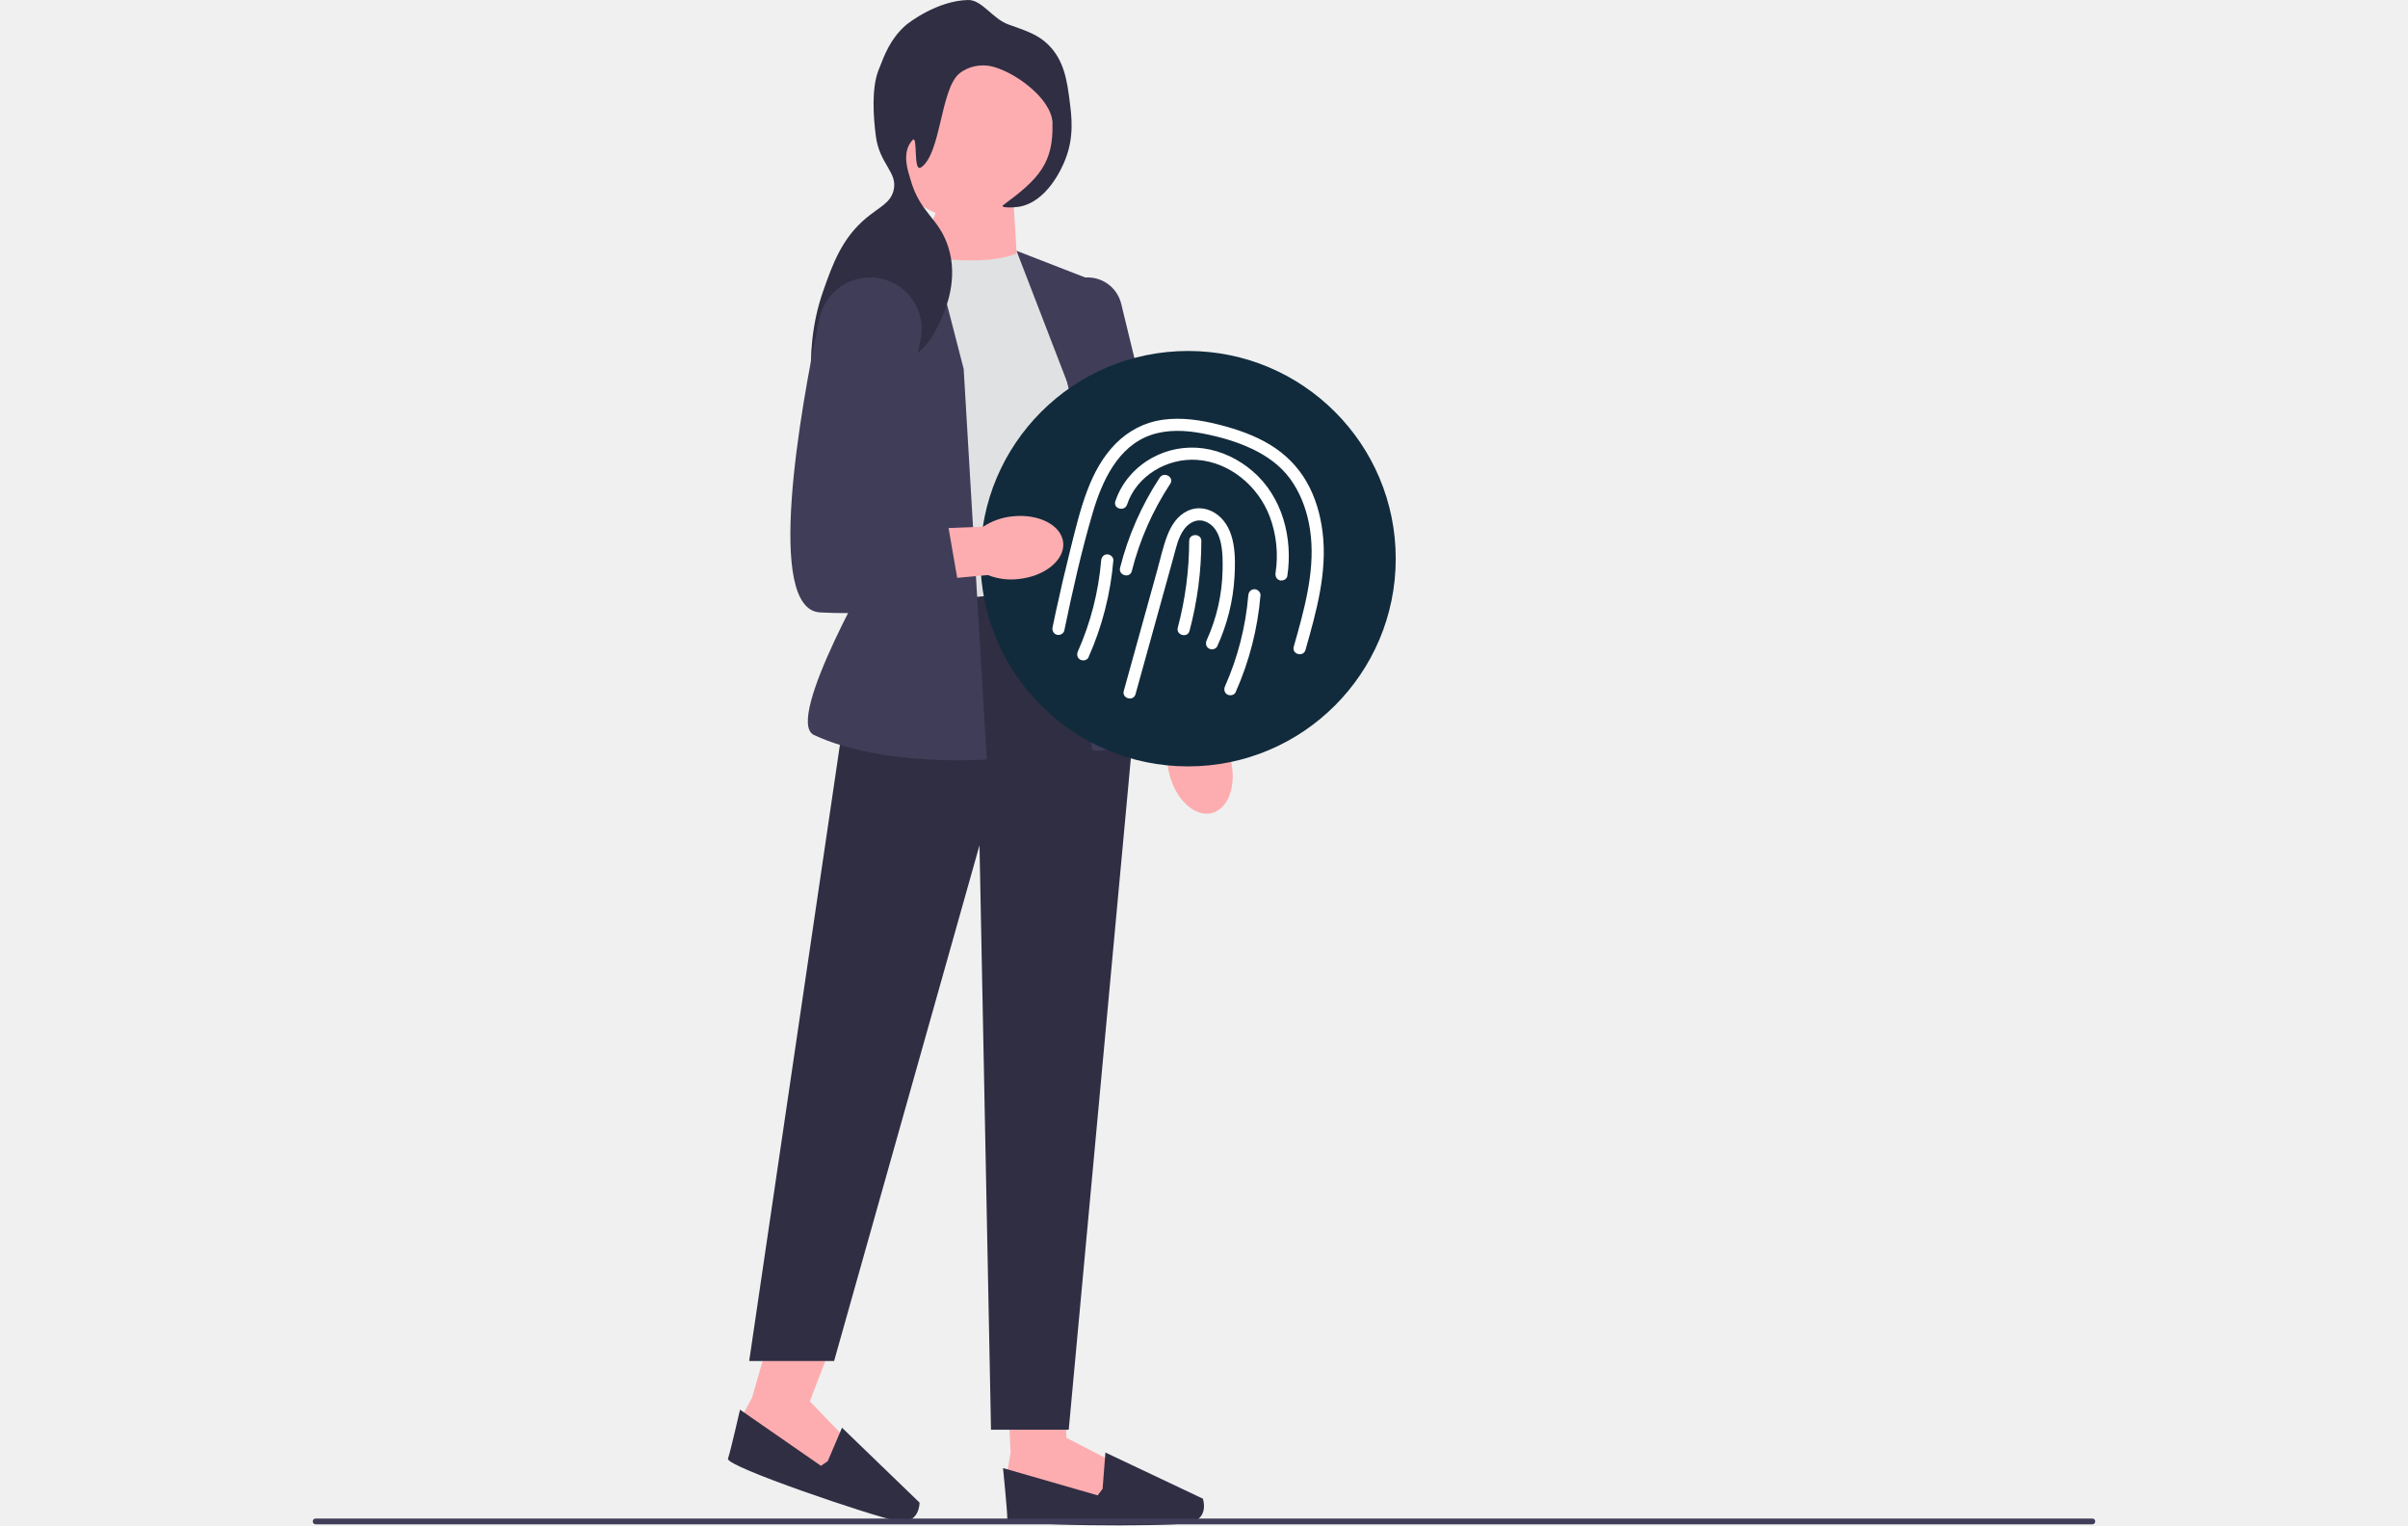
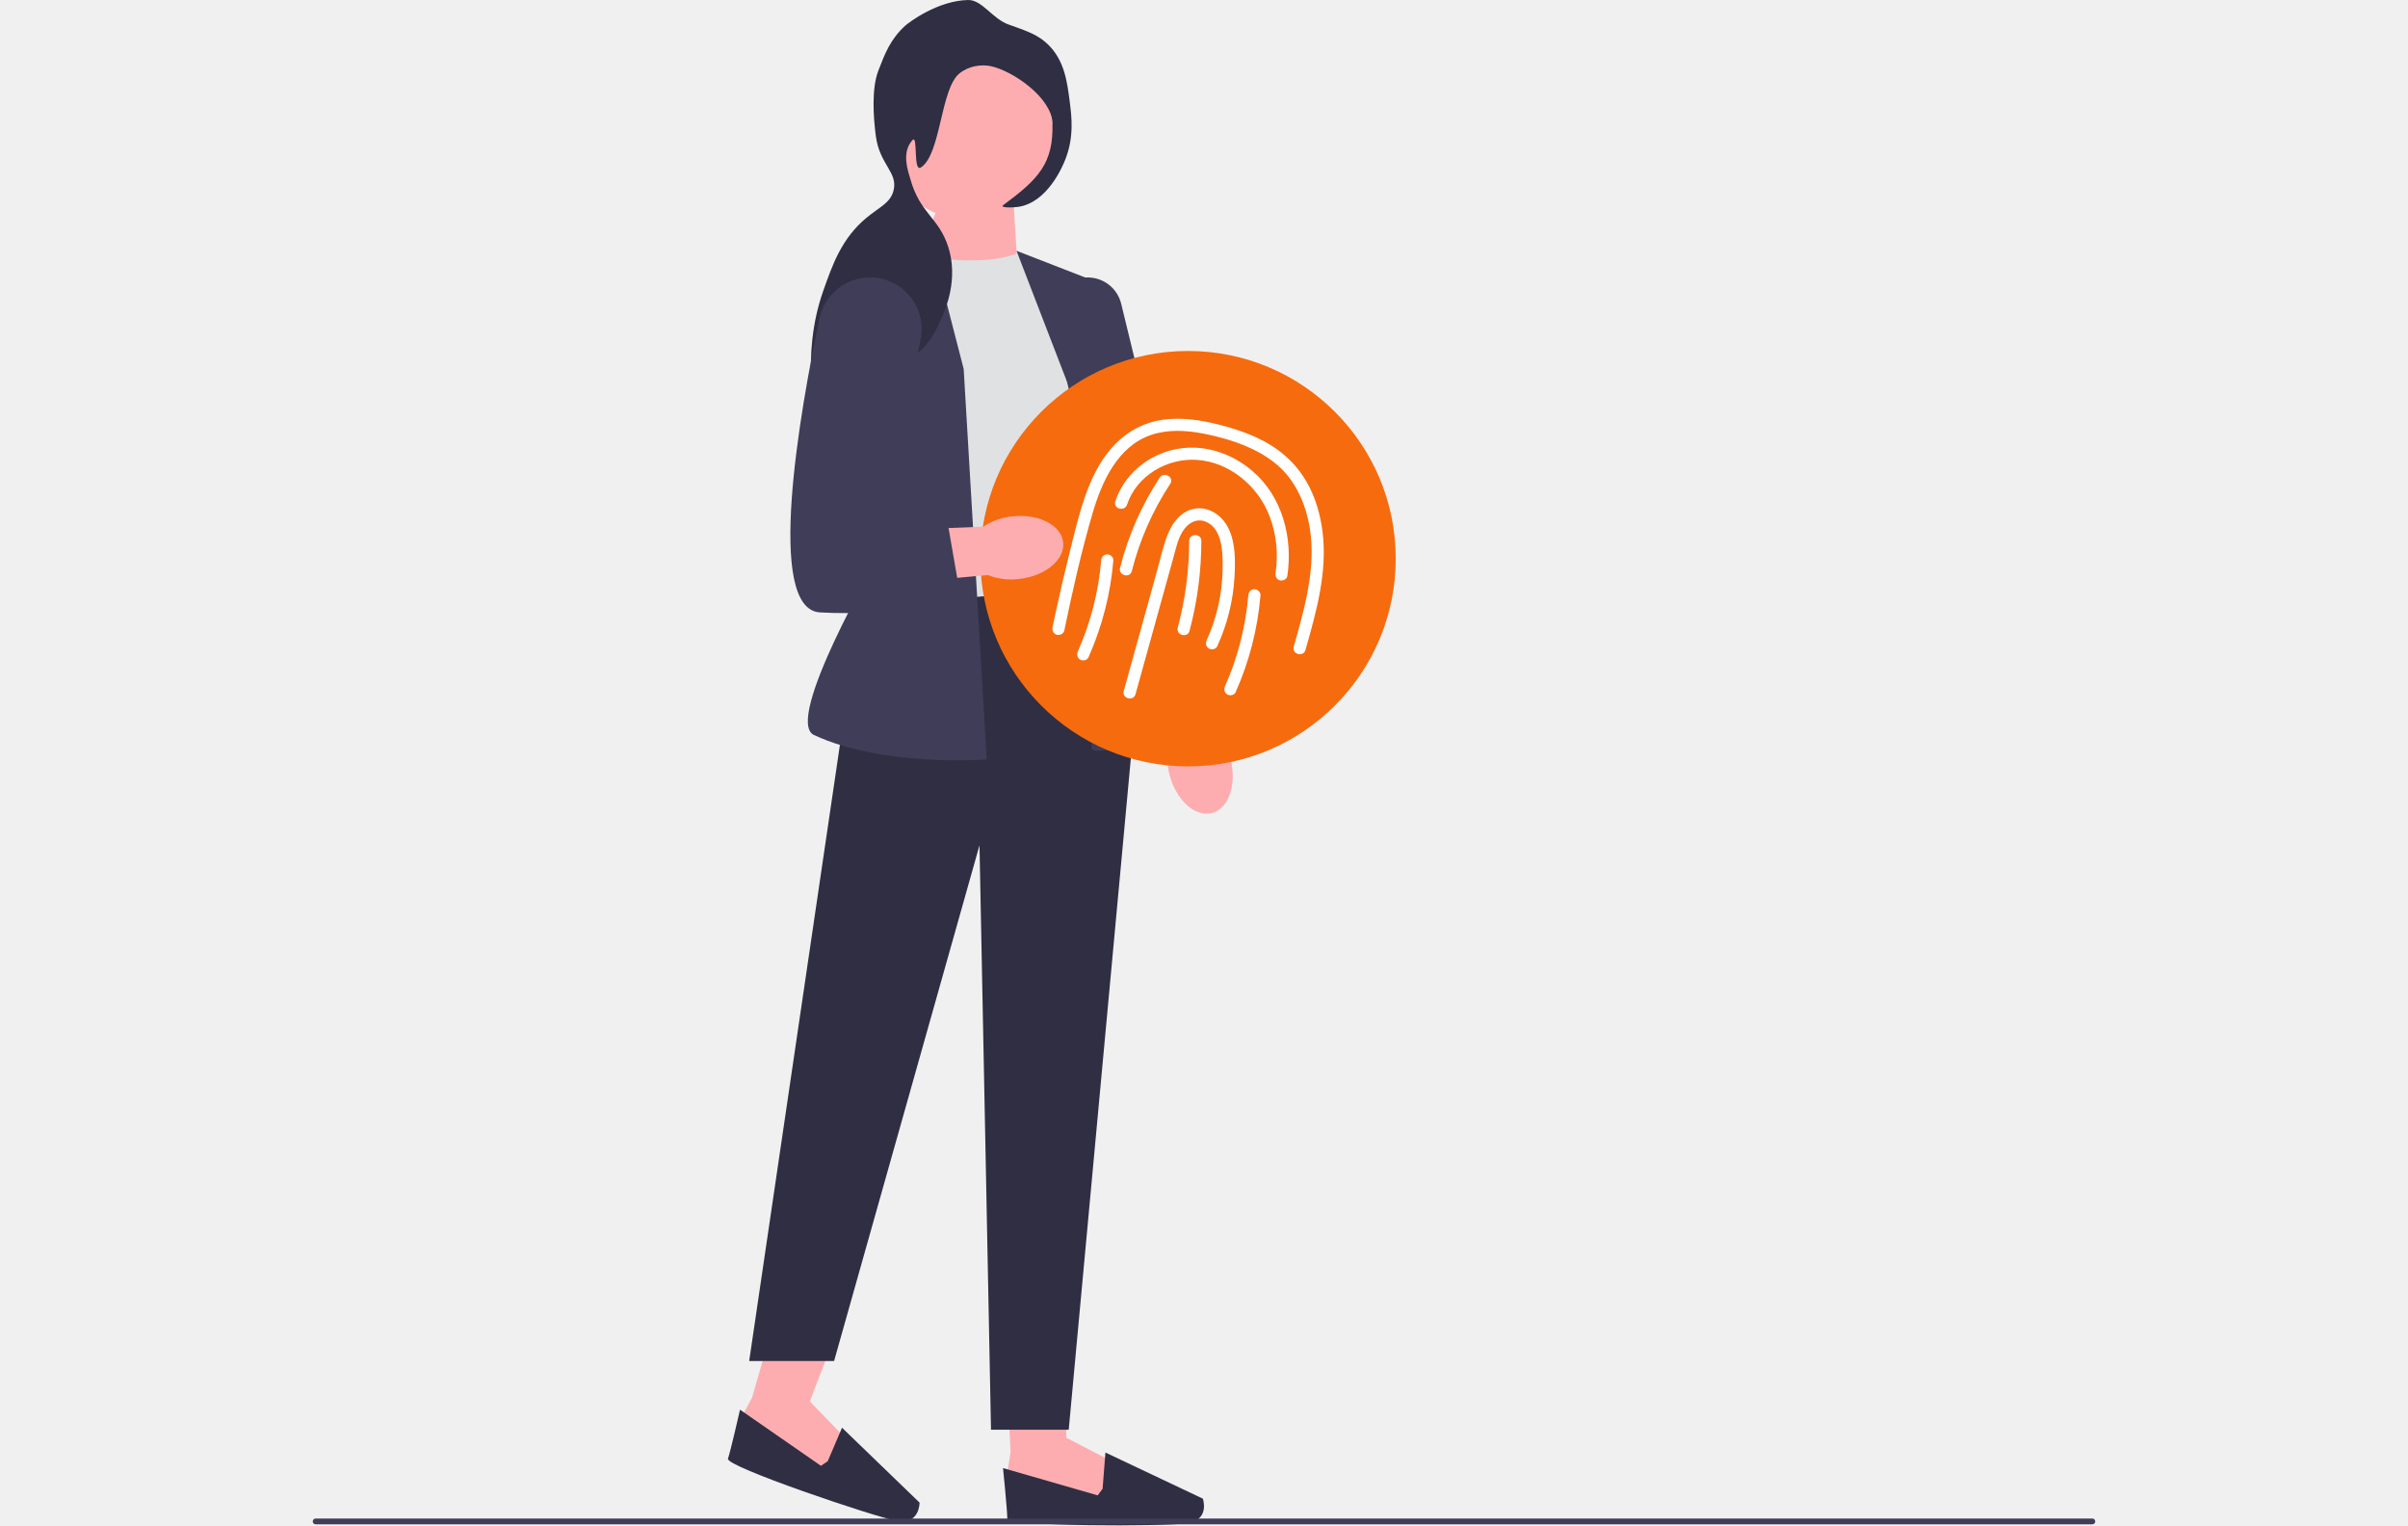
<svg xmlns="http://www.w3.org/2000/svg" width="600" height="380" viewBox="0 0 731.67 625.997">
  <path id="uuid-5ef434d5-ec3b-4be2-96d4-c13c471d6de8-574" d="M376.763,311.697c2.62,10.501-.885,20.354-7.829,22.007-6.944,1.653-14.695-5.518-17.315-16.023-1.106-4.182-1.156-8.566-.145-12.784l-10.519-44.63,21.864-4.459,8.049,44.471c2.886,3.291,4.907,7.207,5.894,11.418,0,0,0,0,0,0Z" fill="#fdadb0" />
  <g>
    <polygon points="285.095 566.897 286.442 596.149 285.093 604.244 289.814 613.687 326.913 617.734 328.937 600.196 309.376 590.078 308.807 573.55 285.095 566.897" fill="#fdadb0" />
    <path d="M324.215,610.989l-2.024,2.698-38.852-11.196s1.753,17.267,1.753,20.639,64.08,3.373,73.723,2.024,6.546-10.118,6.546-10.118l-39.988-18.929-1.158,14.881h0Z" fill="#2f2e43" />
  </g>
  <g>
    <polygon points="188.439 545.365 180.354 573.509 176.486 580.746 177.937 591.204 211.79 606.911 219.319 590.943 204.025 575.097 213.619 550.219 188.439 545.365" fill="#fdadb0" />
    <path d="M211.392,599.657l-2.781,1.909-33.225-23.041s-3.865,16.92-4.945,20.115,59.631,23.703,69.198,25.51,9.44-7.491,9.44-7.491l-31.827-30.73-5.86,13.728h0l-0-0Z" fill="#2f2e43" />
  </g>
  <polygon points="287.71 83.967 289.127 106.973 246.169 109.152 259.471 78.842 287.71 83.967" fill="#fdadb0" />
  <path d="M290.223,103.531c-11.514,5.136-29.931,3.731-50.802,0l-3.262,144.597s65.288,13.126,87.735-11.093l-11.814-118.145-21.857-15.359s0,0,0,0Z" fill="#e0e1e2" />
  <polygon points="316.805 240.579 224.635 249.689 179.15 558.536 214.002 558.536 273.682 346.909 278.408 586.743 310.307 586.743 337.48 293.153 316.805 240.579" fill="#2f2e43" />
  <path d="M252.524,94.671l-30.968,18.326c-11.731,6.942-17.261,20.957-13.431,34.039l23.934,81.747s-38.975,66.957-26.31,72.865c28.459,13.274,70.927,10.042,70.927,10.042l-9.491-160.309-14.66-56.709,0,0s0-0,0-0Z" fill="#3f3d58" />
  <path d="M288.877,102.924l35.016,13.604,8.27,101.014,23.16,81.376c-39.228,14.319-35.565,7.646-35.565,7.646l-6.498-140.415-24.383-63.225,0,0s0-0,0-0Z" fill="#3f3d58" />
  <path d="M340.031,297.196l-.12-.553-35.794-165.551c-1-4.626,.279-9.262,3.508-12.722,3.23-3.46,7.769-5.053,12.453-4.372,5.777,.84,10.402,5.048,11.782,10.721l39.316,161.606-31.146,10.871h-0Z" fill="#3f3d58" />
  <circle cx="269.07" cy="55.227" r="34.852" fill="#fdadb0" />
  <path d="M285.651,10.073c7.677,2.698,12.069,4.242,16.093,8.118,6.797,6.548,7.918,15.298,8.961,23.429,.815,6.36,1.87,14.584-1.855,23.98-1.271,3.206-7.437,17.492-19.238,19.298-2.318,.354-7.759,.448-6.191-.71,14.515-10.716,20.71-17.186,20.202-33.702-.315-10.262-15.996-21.342-25.308-23.334-3.922-.839-9.144-.073-12.889,3.002-7.826,6.424-7.492,32.991-15.744,38.544-3.394,2.284-1.132-13.793-3.524-11.186-4.718,5.144-1.692,13.022-.844,16.022,4.022,14.231,11.604,15.624,15.532,27.776,4.241,13.12-1.097,25.473-2.362,28.402-2.202,5.096-5.98,13.841-14.614,18.036-10.958,5.325-19.596-1.609-24.69,4.336-2.848,3.323-1.307,6.843-6.451,17.18-1.679,3.374-2.519,5.062-3.262,5.002-3.517-.283-9.212-28.438-.002-54.658,3.865-11.004,7.652-21.784,17.803-30.215,5.367-4.457,9.868-6.061,11.149-11.265,1.83-7.436-5.77-10.609-7.293-22.341-1.042-8.024-1.773-19.499,1.06-26.854,2.675-6.946,4.997-12.975,11.076-18.442,1.46-1.313,13.245-10.238,25.741-10.49,5.753-.116,9.979,7.728,16.649,10.072h0Z" fill="#2f2e43" />
  <g>
-     <circle cx="359.294" cy="229.28" r="85.243" fill="#112B3C" />
+     <circle cx="359.294" cy="229.28" r="85.243" fill="#F66B0E" />
    <g>
      <path d="M337.725,284.894c5.175-18.666,10.349-37.333,15.524-55.999,1.102-3.974,1.954-8.388,4.476-11.76,1.949-2.607,5.016-4.313,8.261-3.241,7.737,2.556,7.612,13.721,7.475,20.235-.207,9.833-2.427,19.643-6.513,28.594-.56,1.227-.35,2.691,.897,3.42,1.075,.629,2.857,.337,3.42-.897,4.091-8.962,6.523-18.555,7.089-28.398,.488-8.493,.525-19.693-6.837-25.482-3.598-2.829-8.19-3.67-12.408-1.714-4.168,1.932-6.714,5.933-8.315,10.076-1.78,4.606-2.84,9.546-4.158,14.299l-4.246,15.316c-3.162,11.407-6.325,22.814-9.487,34.222-.861,3.105,3.962,4.431,4.821,1.329h0v0h-0Z" fill="#fff" />
      <path d="M359.896,258.897c3.202-12.019,4.838-24.447,4.852-36.885,.004-3.217-4.996-3.222-5,0-.013,12.017-1.579,23.944-4.673,35.556-.829,3.113,3.993,4.44,4.821,1.329h-0Z" fill="#fff" />
      <path d="M308.494,258.752c3.351-16.157,6.978-32.366,11.629-48.204,3.771-12.843,10.274-27.397,23.998-32.054,6.816-2.313,14.204-1.94,21.18-.598,6.918,1.331,13.925,3.311,20.301,6.34,6.036,2.867,11.619,6.82,15.592,12.264,3.922,5.375,6.365,11.612,7.681,18.107,3.055,15.073-.541,30.471-4.57,44.999-.536,1.934-1.084,3.864-1.633,5.794-.881,3.101,3.942,4.424,4.821,1.329,4.452-15.663,9.077-32.025,7.003-48.463-.897-7.109-2.891-14.093-6.445-20.35-3.642-6.412-8.896-11.653-15.195-15.462-6.353-3.842-13.504-6.288-20.665-8.123-7.606-1.95-15.522-3.15-23.356-2.06-7.387,1.027-14.043,4.53-19.274,9.818-5.359,5.418-8.983,12.187-11.657,19.262-2.949,7.803-4.875,15.999-6.904,24.077-2.144,8.538-4.145,17.112-6,25.717-.451,2.091-.892,4.184-1.327,6.278-.274,1.321,.385,2.701,1.746,3.075,1.239,.34,2.8-.418,3.075-1.746h0Z" fill="#fff" />
      <path d="M334.263,207.066c3.899-11.831,16.455-19.156,28.611-18.344,13.475,.9,25.154,10.741,29.885,23.124,2.811,7.358,3.636,15.457,2.454,23.243-.202,1.333,.336,2.688,1.746,3.075,1.182,.325,2.871-.403,3.075-1.746,2.362-15.562-1.979-32.52-14.226-43.043-5.743-4.935-12.777-8.35-20.307-9.373-7.241-.983-14.541,.357-20.952,3.882-7.032,3.867-12.587,10.205-15.108,17.854-1.009,3.063,3.817,4.376,4.821,1.329h0l0-0Z" fill="#fff" />
      <path d="M323.625,229.998c-1.074,12.826-4.307,25.509-9.537,37.273-.548,1.233-.358,2.686,.897,3.42,1.065,.623,2.869,.343,3.42-.897,5.614-12.626,9.066-26.024,10.219-39.796,.113-1.347-1.23-2.5-2.5-2.5-1.446,0-2.387,1.149-2.5,2.5h0Z" fill="#fff" />
      <path d="M384.021,244.315c-1.074,12.826-4.307,25.509-9.537,37.273-.548,1.233-.358,2.686,.897,3.42,1.065,.623,2.869,.343,3.42-.897,5.614-12.626,9.066-26.024,10.219-39.796,.113-1.347-1.23-2.5-2.5-2.5-1.446,0-2.387,1.149-2.5,2.5h0l0-0Z" fill="#fff" />
      <path d="M336.205,234.364c3.215-12.749,8.542-24.831,15.769-35.814,1.774-2.696-2.554-5.203-4.317-2.524-7.444,11.313-12.962,23.878-16.273,37.009-.787,3.121,4.034,4.452,4.821,1.329h0v0h-0Z" fill="#fff" />
    </g>
  </g>
  <path d="M0,624.383c0,.66,.53,1.19,1.19,1.19H730.48c.66,0,1.19-.53,1.19-1.19,0-.66-.53-1.19-1.19-1.19H1.19c-.66,0-1.19,.53-1.19,1.19Z" fill="#3f3d58" />
  <path id="uuid-ed8d5917-2465-4251-8a73-24d647765b28-575" d="M287.343,211.895c10.763-1.132,20.032,3.711,20.702,10.817,.67,7.106-7.511,13.783-18.278,14.914-4.295,.513-8.643-.048-12.68-1.637l-45.66,4.201-1.371-22.272,45.159-1.776c3.661-2.399,7.82-3.855,12.128-4.246,0,0,0,0,0,0Z" fill="#fdadb0" />
  <path d="M231.713,114.053h-0c-11.053-1.557-21.422,5.711-23.719,16.633-8.015,38.108-22.397,119.281,.192,120.637,29.536,1.772,57.891-5.316,57.891-5.316l-7.089-40.76-23.038-2.363,13.552-63.386c2.573-12.035-5.601-23.728-17.788-25.444l0-0Z" fill="#3f3d58" />
</svg>
